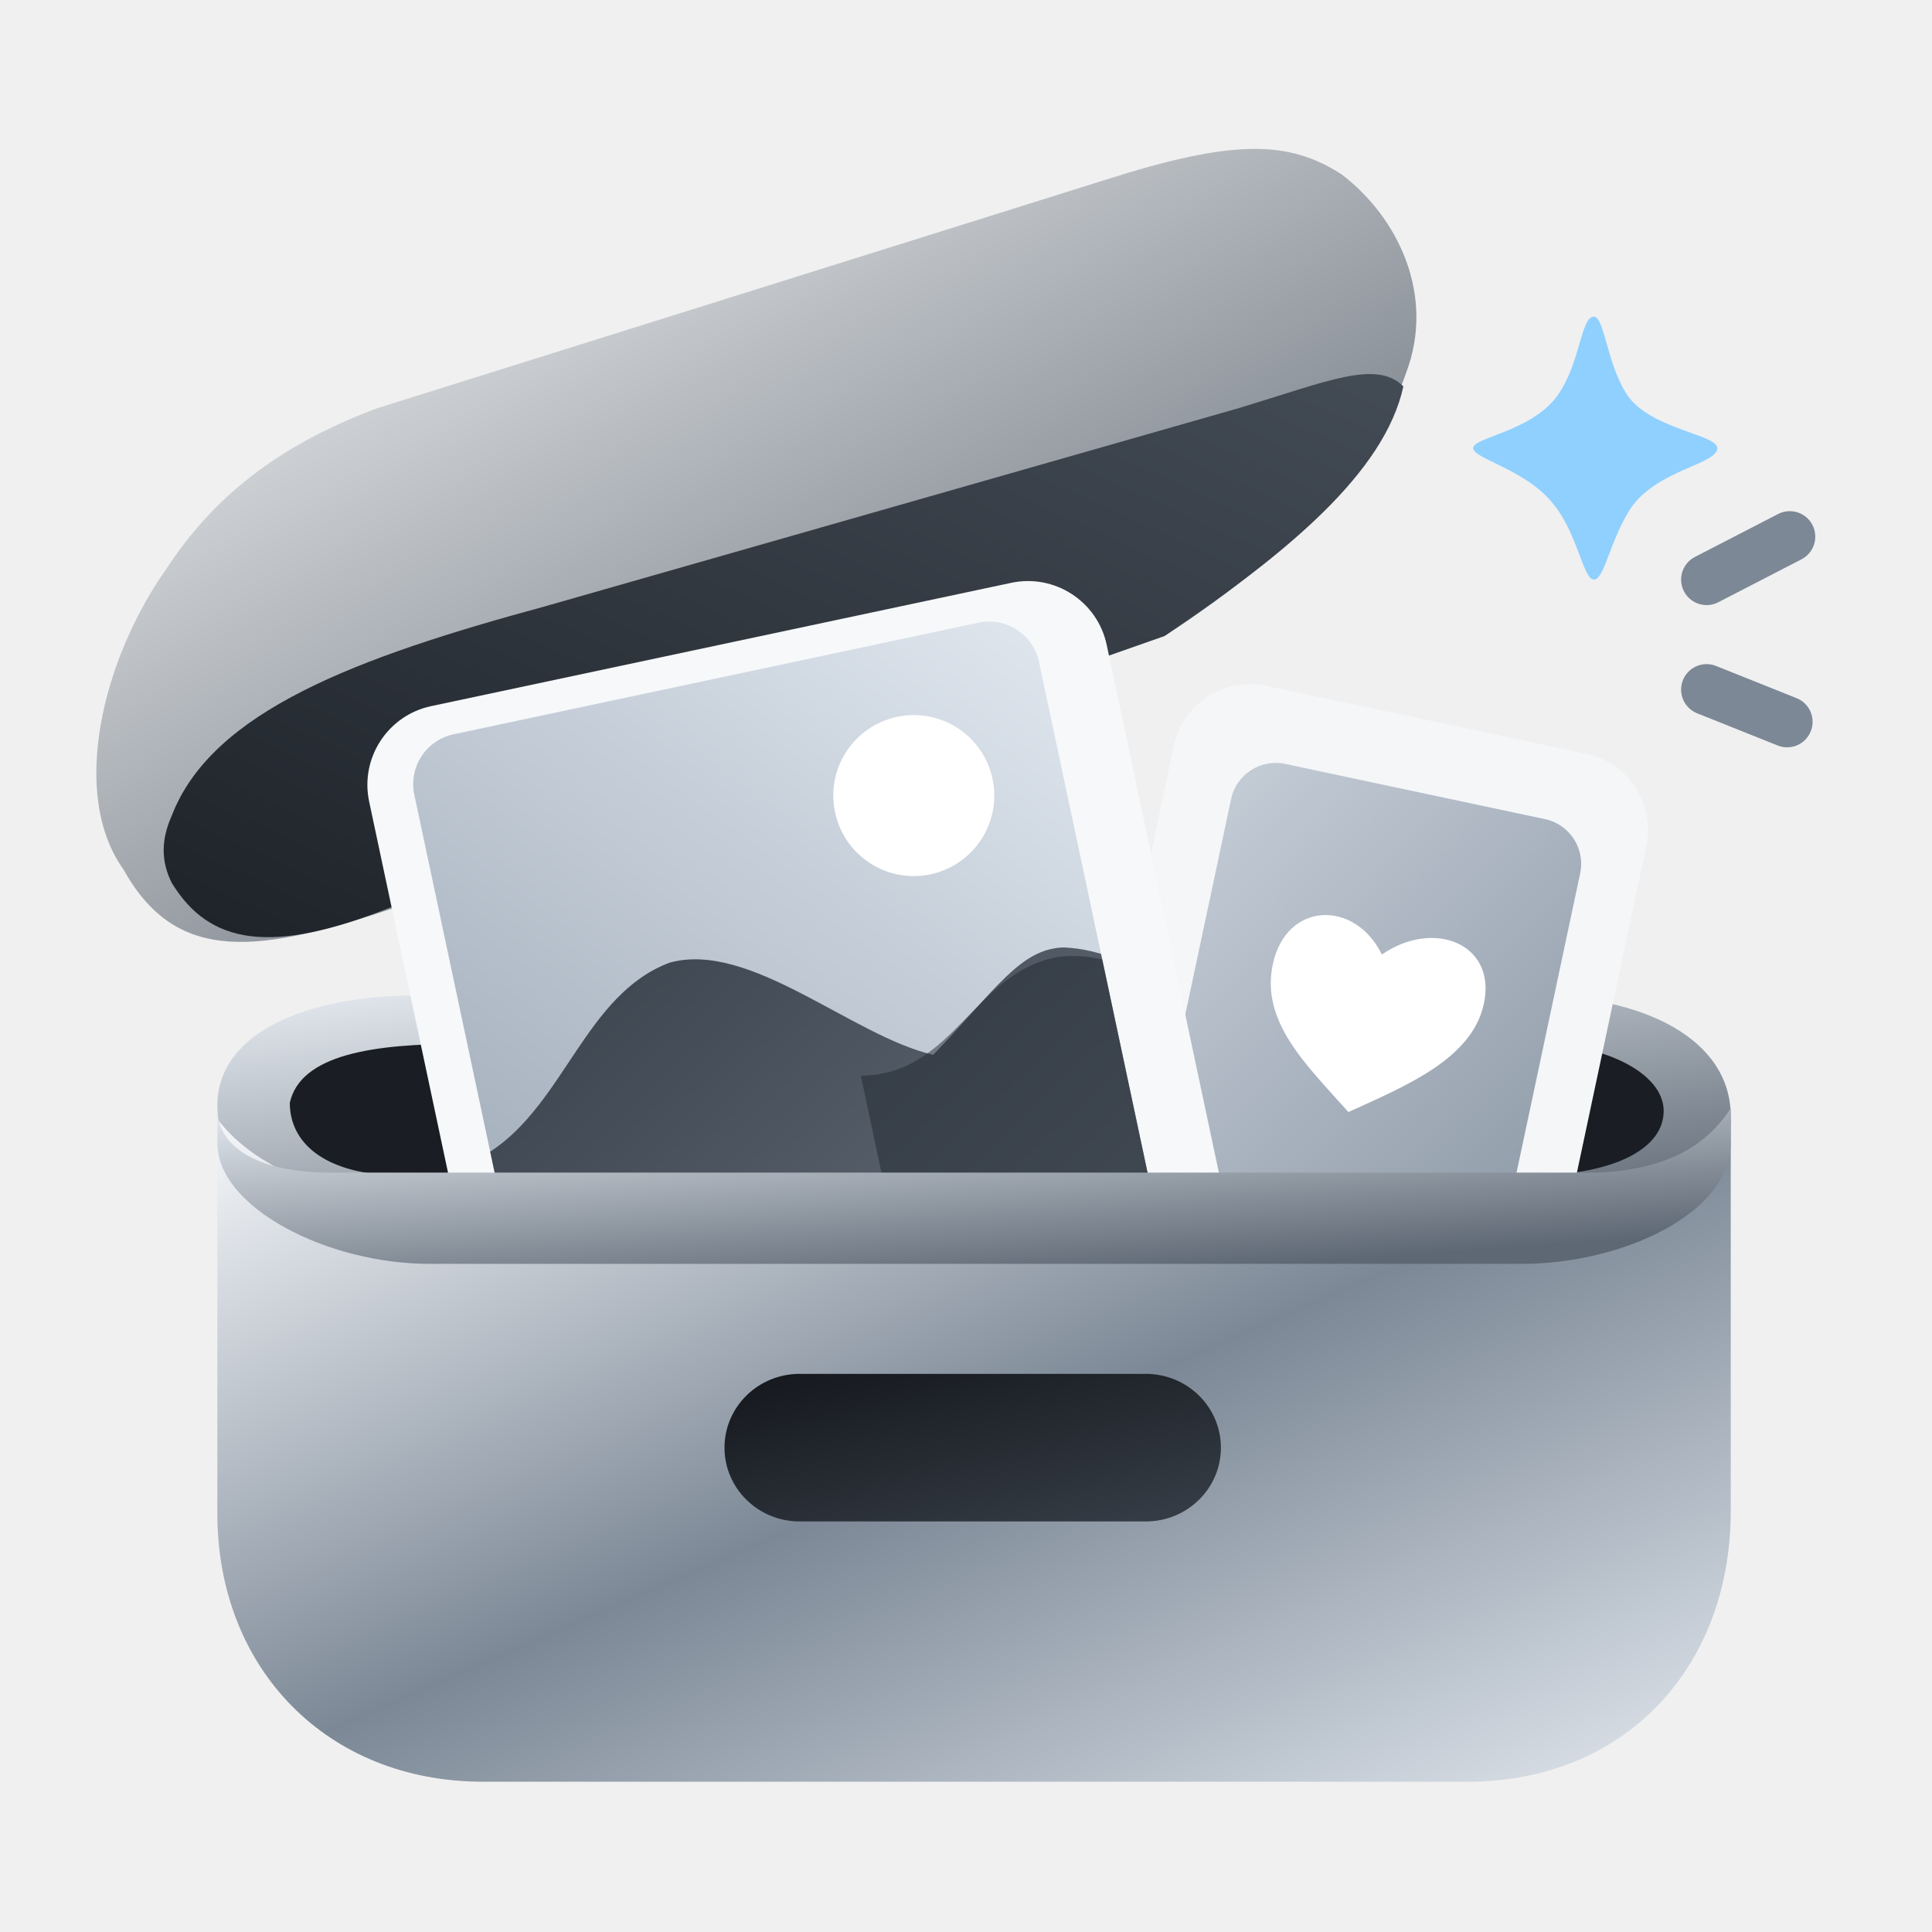
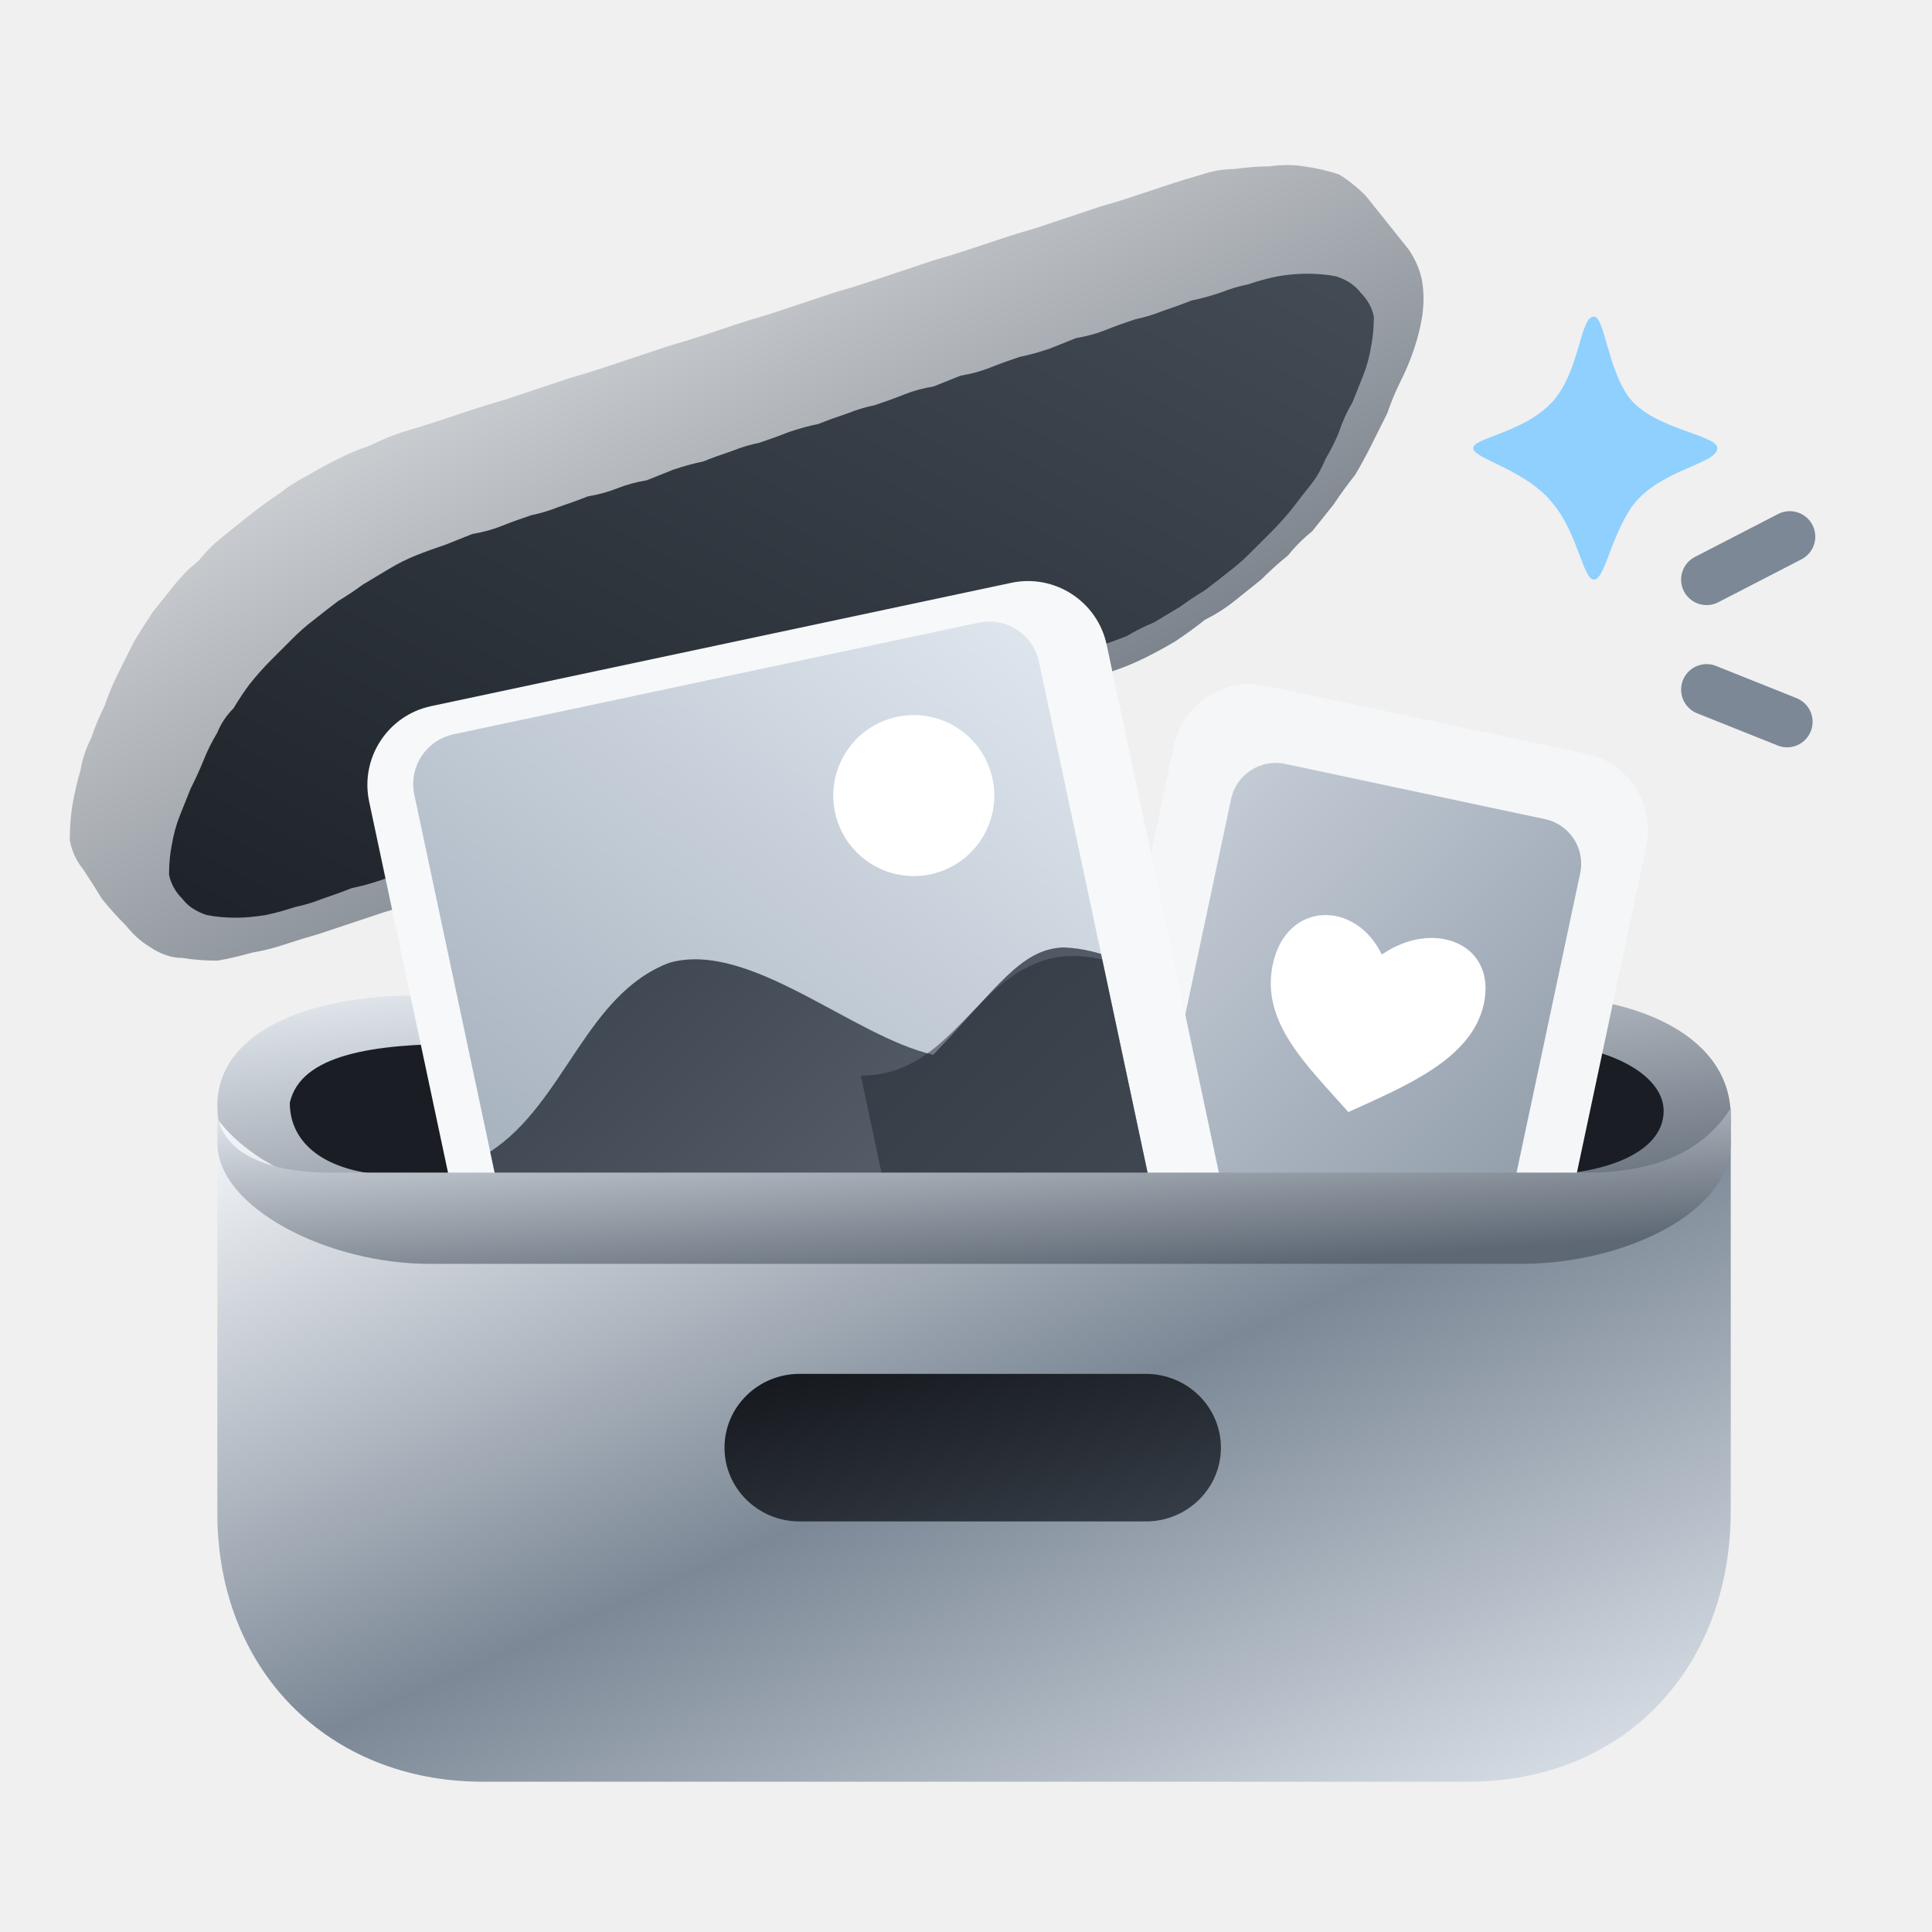
<svg xmlns="http://www.w3.org/2000/svg" viewBox="260 155 720 720" role="img" aria-label="Schuhkarton logo">
  <defs>
    <linearGradient id="sk-lidTop" x1="0" y1="0" x2="0.9" y2="1">
      <stop stop-color="#ffffff" />
      <stop offset="1" stop-color="#4e5864" />
    </linearGradient>
    <linearGradient id="sk-lidInside" x1="0" y1="1" x2="1" y2="0">
      <stop stop-color="#1e2329" />
      <stop offset="1" stop-color="#434b55" />
    </linearGradient>
    <linearGradient id="sk-rim" x1="0" y1="0" x2="0.7" y2="1">
      <stop stop-color="#e6ebf1" />
      <stop offset="1" stop-color="#5e6874" />
    </linearGradient>
    <linearGradient id="sk-box" x1="0" y1="0" x2="1" y2="1">
      <stop stop-color="#f6f8fb" />
      <stop offset="0.5" stop-color="#7c8896" />
      <stop offset="1" stop-color="#e2e8ef" />
    </linearGradient>
    <linearGradient id="sk-slot" x1="0" y1="0" x2="0.8" y2="1">
      <stop stop-color="#14171c" />
      <stop offset="1" stop-color="#343b44" />
    </linearGradient>
    <linearGradient id="sk-sky" x1="0" y1="1" x2="1" y2="0">
      <stop stop-color="#9aa6b4" />
      <stop offset="1" stop-color="#dfe6ee" />
    </linearGradient>
    <linearGradient id="sk-mountains" x1="0" y1="0" x2="1" y2="1">
      <stop stop-color="#3a424c" />
      <stop offset="1" stop-color="#6a7480" />
    </linearGradient>
    <linearGradient id="sk-heartBg" x1="0" y1="0" x2="1" y2="1">
      <stop stop-color="#c4ccd6" />
      <stop offset="1" stop-color="#8a96a4" />
    </linearGradient>
    <clipPath id="sk-scene">
      <rect x="429" y="405" width="238" height="260" rx="19" />
    </clipPath>
    <clipPath id="sk-inbox">
      <rect x="260" y="155" width="720" height="640" />
    </clipPath>
  </defs>
  <g class="lid">
-     <path fill="url(#sk-lidTop)" d="M306 479C286 451 298 401 322 367C339 341 363 321 401 307L672 222C719 207 740 207 760 220C781 236 795 265 784 294C773 326 745 359 694 392L408 493C357 510 326 515 306 479Z" />
-     <path fill="url(#sk-lidInside)" d="M324 459C339 420 393 400 463 381L722 307C755 297 773 289 783 299C776 331 740 361 694 392L406 493C361 511 338 507 324 484C320 476 320 468 324 459Z" />
+     <path fill="url(#sk-lidTop)" d="M777 309Q774 315 771 321Q768 327 765 332Q761 337 757 343Q753 348 749 353Q744 357 740 362Q735 366 730 371Q725 375 720 379Q715 383 709 386Q704 390 698 394Q693 397 687 400Q681 403 675 405Q669 408 663 410Q657 412 651 414Q645 416 639 418Q632 421 626 423Q620 425 614 427Q608 429 601 431Q595 433 589 435Q583 437 577 439Q571 441 564 443Q558 445 552 447Q546 449 540 451Q533 453 527 455Q521 457 515 459Q509 461 502 463Q496 465 490 467Q484 469 478 471Q471 473 465 475Q459 477 453 479Q447 481 441 483Q434 485 428 487Q422 489 416 491Q410 493 403 495Q397 497 391 499Q385 501 379 503Q372 505 366 507Q360 509 354 510Q347 512 341 513Q334 513 328 512Q322 512 316 508Q311 505 307 500Q302 495 298 490Q295 485 291 479Q287 474 286 468Q286 461 287 455Q288 449 290 442Q291 436 294 430Q296 424 299 418Q301 412 304 406Q307 400 310 394Q313 389 317 383Q321 378 325 373Q329 368 334 364Q338 359 343 355Q348 351 353 347Q358 343 364 339Q369 335 375 332Q380 329 386 326Q392 323 398 321Q404 318 410 316Q417 314 423 312Q429 310 435 308Q441 306 448 304Q454 302 460 300Q466 298 472 296Q479 294 485 292Q491 290 497 288Q503 286 509 284Q516 282 522 280Q528 278 534 276Q540 274 547 272Q553 270 559 268Q565 266 571 264Q578 262 584 260Q590 258 596 256Q602 254 608 252Q615 250 621 248Q627 246 633 244Q639 242 646 240Q652 238 658 236Q664 234 670 232Q677 230 683 228Q689 226 695 224Q701 222 708 220Q714 218 720 218Q727 217 733 217Q740 216 746 217Q753 218 759 220Q764 223 769 228Q773 233 777 238Q781 243 785 248Q789 254 790 260Q791 266 790 273Q789 279 787 285Q785 291 782 297Q779 303 777 309Z" />
+     <path fill="url(#sk-lidInside)" d="M759 316Q757 321 754 326Q752 331 749 335Q745 340 742 344Q738 349 734 353Q730 357 726 361Q722 365 718 368Q713 372 709 375Q704 378 700 381Q695 384 690 387Q685 389 680 392Q675 394 669 396Q664 398 659 400Q653 401 648 403Q643 405 637 407Q632 408 627 410Q621 412 616 413Q610 415 605 417Q600 419 594 420Q589 422 584 424Q578 426 573 427Q568 429 562 431Q557 433 552 434Q546 436 541 438Q536 440 530 441Q525 443 519 445Q514 447 509 448Q503 450 498 452Q493 453 487 455Q482 457 477 459Q471 460 466 462Q461 464 455 466Q450 467 445 469Q439 471 434 473Q428 474 423 476Q418 478 412 480Q407 481 402 483Q396 485 391 486Q386 488 380 490Q375 492 370 493Q364 495 359 496Q353 497 348 497Q342 497 337 496Q331 494 328 490Q324 486 323 481Q323 475 324 470Q325 464 327 459Q329 454 331 449Q334 443 336 438Q338 433 341 428Q343 423 347 419Q350 414 353 410Q357 405 361 401Q365 397 369 393Q373 389 377 386Q382 382 386 379Q391 376 395 373Q400 370 405 367Q410 364 415 362Q420 360 426 358Q431 356 436 354Q442 353 447 351Q452 349 458 347Q463 346 468 344Q474 342 479 340Q485 339 490 337Q495 335 501 334Q506 332 511 330Q517 328 522 327Q527 325 533 323Q538 321 543 320Q549 318 554 316Q560 314 565 313Q570 311 576 309Q581 307 586 306Q592 304 597 302Q602 300 608 299Q613 297 618 295Q624 294 629 292Q634 290 640 288Q645 287 651 285Q656 283 661 281Q667 280 672 278Q677 276 683 274Q688 273 693 271Q699 269 704 267Q709 266 715 264Q720 262 725 261Q731 259 736 258Q742 257 747 257Q753 257 758 258Q764 260 767 264Q771 268 772 273Q772 279 771 284Q770 290 768 295Q766 300 764 305Q761 310 759 316Z" />
  </g>
  <path fill="url(#sk-rim)" d="M341 567C341 540 374 526 415 526H831C872 526 905 542 905 571C905 598 870 626 823 626H423C376 626 341 599 341 567Z" />
  <path fill="#1a1e24" d="M368 566C372 548 399 544 432 544H833C858 544 880 555 880 569C880 583 862 592 835 593H406C381 592 368 581 368 566Z" />
  <g clip-path="url(#sk-inbox)">
    <g class="p2">
      <g transform="rotate(12 771 515)">
        <rect x="682" y="421" width="180" height="255" rx="29" fill="#f4f6f8" />
        <rect x="707" y="448" width="133" height="208" rx="17" fill="url(#sk-heartBg)" />
        <path fill="#ffffff" d="M774 510C760 492 735 498 735 522C735 544 755 556 774 570C793 556 815 541 815 520C815 497 790 493 774 510Z" />
      </g>
    </g>
    <g class="p1">
      <g transform="rotate(-12 551 507)">
        <rect x="412" y="393" width="281" height="307" rx="30" fill="#f6f8fa" />
        <g clip-path="url(#sk-scene)">
          <rect x="429" y="405" width="238" height="260" rx="19" fill="url(#sk-sky)" />
          <circle cx="611" cy="463" r="30" fill="#ffffff" />
          <path fill="url(#sk-mountains)" d="M429 560C460 548 476 510 509 505C540 503 570 546 598 559C626 540 638 527 654 530C681 537 696 564 712 572L712 678H429Z" />
          <path fill="#20262e" opacity="0.5" d="M570 561C604 568 619 532 651 533C678 535 699 564 712 576V678H570Z" />
        </g>
      </g>
    </g>
  </g>
  <path fill="url(#sk-box)" d="M341 572C356 592 388 603 419 603H827C862 603 891 589 905 572V718C905 777 865 819 807 819H440C382 819 341 777 341 719Z" />
  <path fill="url(#sk-rim)" d="M341 568C341 583 357 592 383 592H855C881 591 896 582 905 568V581C905 607 865 626 827 626H420C382 626 341 605 341 581Z" />
  <rect x="530" y="667" width="185" height="55" rx="28" fill="url(#sk-slot)" />
  <path class="star" fill="#8fd0ff" d="M854 273C858 273 859 292 867 303C876 315 900 317 900 322C900 328 878 330 868 344C860 356 858 371 854 371C850 371 848 354 839 343C829 330 809 326 809 322C809 318 830 316 840 303C849 291 849 273 854 273Z" />
  <path class="rays" d="M896 371L927 355M896 412L926 424" fill="none" stroke="#7c8896" stroke-width="19" stroke-linecap="round" />
</svg>
